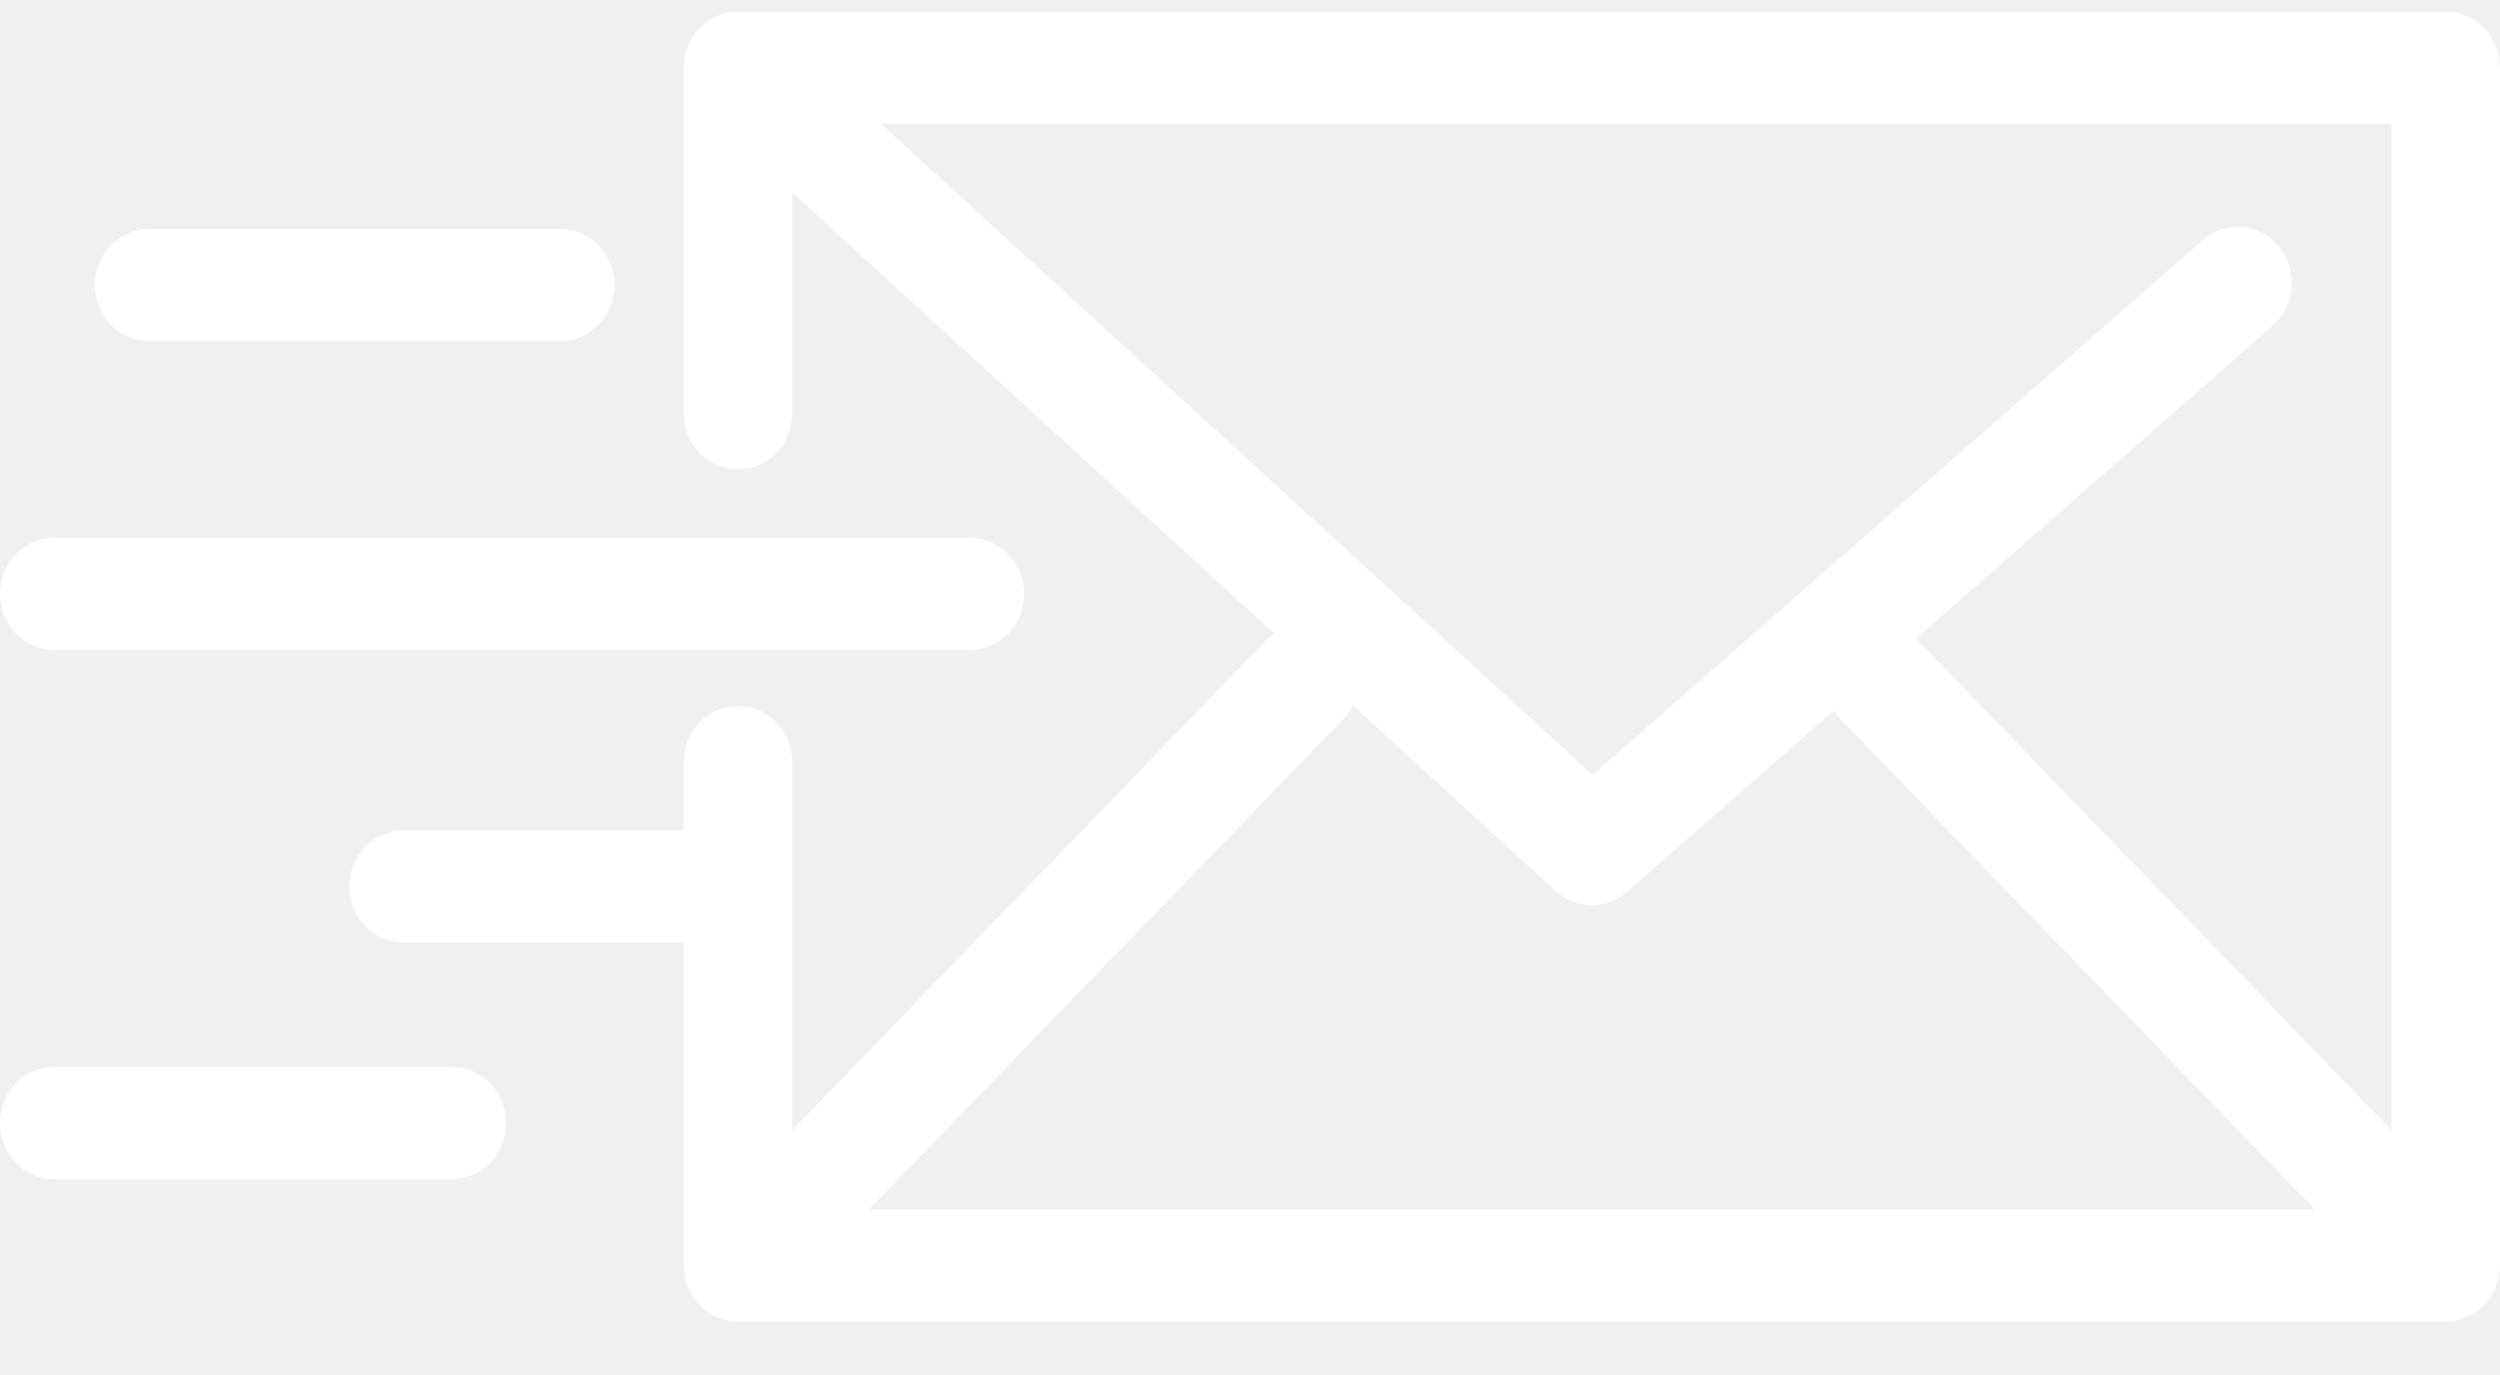
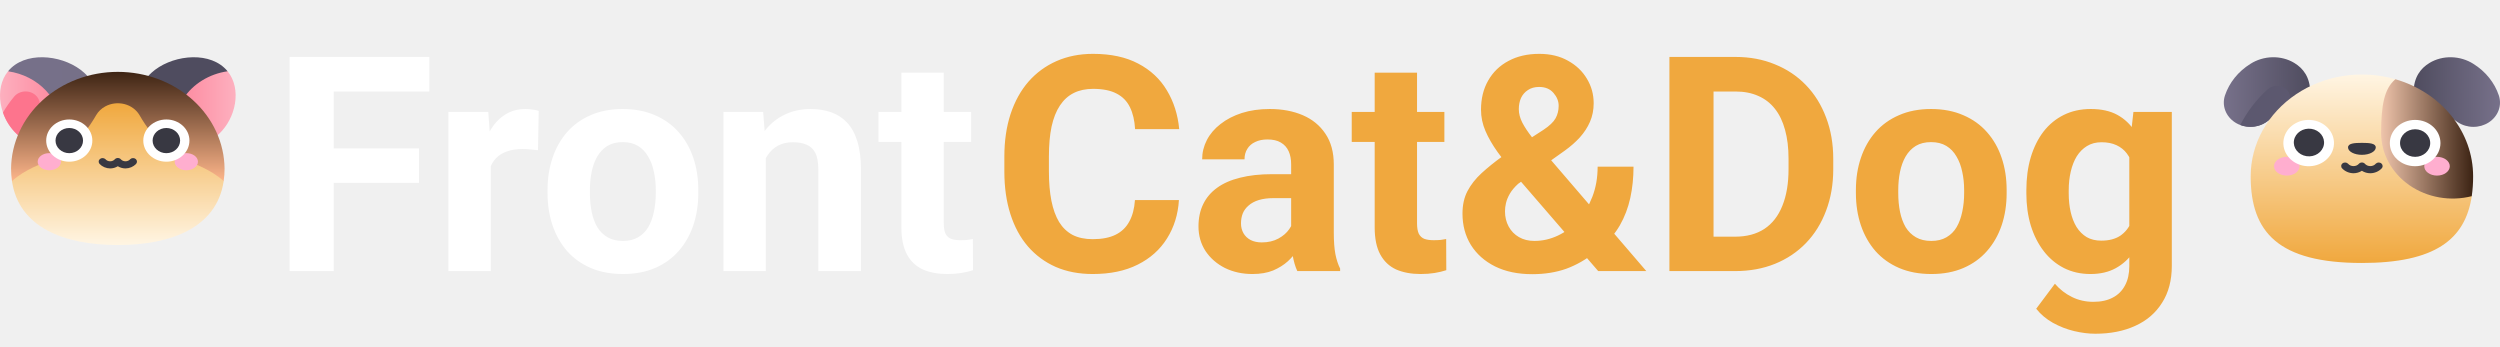
- <svg xmlns="http://www.w3.org/2000/svg" width="40" height="22" viewBox="0 0 40 22" fill="none">
-   <path d="M39.302 21.126C39.317 21.123 39.332 21.119 39.346 21.115C39.359 21.111 39.372 21.108 39.384 21.105C39.399 21.1 39.413 21.094 39.427 21.089C39.439 21.084 39.452 21.08 39.464 21.075C39.478 21.069 39.49 21.062 39.503 21.056C39.516 21.05 39.529 21.044 39.541 21.037C39.554 21.03 39.565 21.023 39.577 21.015C39.59 21.008 39.602 21 39.614 20.992C39.627 20.983 39.639 20.974 39.651 20.964C39.662 20.956 39.672 20.948 39.682 20.94C39.701 20.924 39.719 20.907 39.736 20.89C39.74 20.886 39.743 20.884 39.746 20.881C39.749 20.877 39.752 20.873 39.755 20.87C39.772 20.852 39.788 20.834 39.803 20.815C39.812 20.804 39.82 20.792 39.828 20.78C39.837 20.768 39.846 20.757 39.854 20.744C39.862 20.731 39.87 20.718 39.878 20.704C39.884 20.692 39.891 20.681 39.898 20.669C39.905 20.656 39.911 20.641 39.917 20.627C39.923 20.615 39.929 20.603 39.934 20.59C39.94 20.576 39.944 20.562 39.949 20.548C39.953 20.535 39.959 20.521 39.963 20.507C39.967 20.493 39.97 20.479 39.973 20.464C39.977 20.45 39.981 20.436 39.983 20.422C39.986 20.405 39.989 20.388 39.991 20.371C39.992 20.359 39.995 20.348 39.996 20.335C39.999 20.306 40 20.276 40 20.246V1.086C40 0.591 39.612 0.19 39.133 0.19H11.807C11.8 0.19 11.792 0.191 11.785 0.191C11.768 0.192 11.752 0.192 11.735 0.194C11.722 0.195 11.709 0.197 11.696 0.198C11.682 0.2 11.667 0.202 11.652 0.205C11.638 0.208 11.625 0.211 11.611 0.214C11.598 0.217 11.584 0.221 11.57 0.225C11.556 0.229 11.543 0.233 11.53 0.238C11.517 0.243 11.503 0.248 11.49 0.253C11.477 0.258 11.465 0.263 11.453 0.269C11.439 0.276 11.425 0.282 11.412 0.289C11.4 0.295 11.389 0.302 11.378 0.308C11.365 0.316 11.351 0.325 11.338 0.333C11.328 0.34 11.317 0.348 11.307 0.355C11.294 0.364 11.282 0.374 11.27 0.383C11.259 0.392 11.249 0.401 11.238 0.411C11.228 0.42 11.218 0.43 11.208 0.44C11.196 0.451 11.185 0.463 11.174 0.475C11.169 0.481 11.163 0.486 11.158 0.492C11.155 0.496 11.152 0.5 11.149 0.503C11.138 0.516 11.128 0.53 11.118 0.544C11.111 0.554 11.103 0.564 11.096 0.574C11.087 0.588 11.079 0.601 11.07 0.615C11.064 0.627 11.056 0.638 11.05 0.649C11.043 0.663 11.037 0.676 11.03 0.69C11.024 0.703 11.018 0.715 11.012 0.728C11.007 0.742 11.002 0.756 10.997 0.769C10.992 0.783 10.987 0.796 10.982 0.81C10.978 0.824 10.975 0.838 10.971 0.852C10.967 0.866 10.963 0.88 10.96 0.895C10.957 0.908 10.955 0.922 10.953 0.935C10.95 0.951 10.948 0.967 10.946 0.982C10.945 0.995 10.944 1.008 10.943 1.021C10.942 1.038 10.941 1.055 10.941 1.072C10.94 1.077 10.94 1.081 10.94 1.086V6.614C10.94 7.109 11.328 7.511 11.807 7.511C12.287 7.511 12.675 7.109 12.675 6.614V3.077L20.387 10.133C20.347 10.162 20.308 10.195 20.272 10.232L12.675 18.083V12.192C12.675 11.697 12.286 11.295 11.807 11.295C11.328 11.295 10.94 11.697 10.94 12.192V13.287H6.458C5.979 13.287 5.59 13.688 5.59 14.183C5.59 14.679 5.979 15.08 6.458 15.08H10.94V20.247C10.94 20.742 11.328 21.143 11.807 21.143H39.132C39.161 21.143 39.19 21.142 39.218 21.139C39.231 21.137 39.244 21.135 39.257 21.133C39.272 21.131 39.287 21.129 39.302 21.126ZM38.265 18.083L30.668 10.232C30.663 10.227 30.657 10.223 30.652 10.218L36.364 5.211C36.729 4.89 36.774 4.325 36.464 3.947C36.155 3.57 35.607 3.523 35.242 3.844L25.482 12.4L14.096 1.983H38.265V18.083ZM21.499 11.5C21.561 11.436 21.611 11.365 21.65 11.289L24.895 14.257C25.059 14.407 25.264 14.482 25.47 14.482C25.67 14.482 25.869 14.412 26.031 14.27L29.338 11.371C29.368 11.416 29.402 11.46 29.441 11.5L37.038 19.351H13.902L21.499 11.5Z" fill="white" />
-   <path d="M0.867 10.399H15.518C15.997 10.399 16.386 9.998 16.386 9.502C16.386 9.007 15.997 8.606 15.518 8.606H0.867C0.388 8.606 0 9.007 0 9.502C0 9.998 0.388 10.399 0.867 10.399Z" fill="white" />
-   <path d="M2.386 5.459H8.964C9.443 5.459 9.831 5.058 9.831 4.563C9.831 4.067 9.443 3.666 8.964 3.666H2.386C1.906 3.666 1.518 4.067 1.518 4.563C1.518 5.058 1.906 5.459 2.386 5.459Z" fill="white" />
-   <path d="M7.229 17.072H0.867C0.388 17.072 0 17.473 0 17.968C0 18.463 0.388 18.865 0.867 18.865H7.229C7.708 18.865 8.096 18.463 8.096 17.968C8.096 17.473 7.708 17.072 7.229 17.072Z" fill="white" />
+ <svg xmlns="http://www.w3.org/2000/svg" width="166" height="23" viewBox="0 0 166 23" fill="none">
+   <path d="M161.305 4.187C162.194 3.644 163.362 3.683 164.238 4.243C165.044 4.747 165.638 5.486 165.924 6.34C166.031 6.664 166.025 7.011 165.905 7.332C165.785 7.653 165.557 7.931 165.255 8.127C164.952 8.323 164.59 8.427 164.22 8.424C163.849 8.421 163.489 8.311 163.19 8.111L160.263 6.142C160.263 5.124 160.741 4.532 161.305 4.189V4.187Z" fill="url(#paint0_linear_1_14)" />
+   <path d="M152.355 4.187C151.466 3.644 150.298 3.683 149.423 4.243C148.617 4.747 148.023 5.486 147.737 6.34C147.63 6.664 147.636 7.011 147.756 7.332C147.876 7.653 148.104 7.931 148.406 8.127C148.709 8.323 149.071 8.427 149.442 8.424C149.812 8.421 150.172 8.311 150.471 8.111L153.398 6.142C153.398 5.124 152.92 4.532 152.356 4.189L152.355 4.187Z" fill="url(#paint1_linear_1_14)" />
+   <path d="M151.813 5.932C151.648 5.782 151.425 5.697 151.192 5.697C150.96 5.697 150.737 5.782 150.572 5.932C149.818 6.617 149.203 7.419 148.756 8.301C149.036 8.406 149.341 8.444 149.642 8.411C149.942 8.377 150.228 8.273 150.472 8.11L151.947 6.908C152.046 6.755 152.087 6.576 152.063 6.399C152.038 6.222 151.95 6.058 151.813 5.932Z" fill="#5C586F" />
+   <path d="M164.124 13.024C163.693 15.908 161.668 17.461 156.83 17.461C151.299 17.461 149.445 15.433 149.445 11.703C149.446 10.641 149.72 9.595 150.244 8.648C150.769 7.702 151.53 6.882 152.466 6.254C153.402 5.627 154.487 5.21 155.631 5.037C156.776 4.864 157.95 4.941 159.056 5.26L164.124 13.024Z" fill="url(#paint2_linear_1_14)" />
+   <path d="M164.215 11.704C164.217 12.146 164.187 12.588 164.124 13.026C163.419 13.205 162.678 13.232 161.96 13.106C161.241 12.979 160.565 12.703 159.982 12.298C159.4 11.893 158.928 11.371 158.602 10.771C158.277 10.172 158.108 9.512 158.107 8.843C158.107 6.982 158.315 5.886 159.054 5.261C160.551 5.694 161.858 6.552 162.787 7.711C163.715 8.869 164.215 10.268 164.215 11.704Z" fill="url(#paint3_linear_1_14)" />
+   <path d="M151.842 11.66C152.31 11.66 152.69 11.381 152.69 11.037C152.69 10.693 152.31 10.414 151.842 10.414C151.374 10.414 150.994 10.693 150.994 11.037C150.994 11.381 151.374 11.66 151.842 11.66Z" fill="#FFAECF" />
+   <path d="M161.818 11.66C162.286 11.66 162.666 11.381 162.666 11.037C162.666 10.693 162.286 10.414 161.818 10.414C161.35 10.414 160.97 10.693 160.97 11.037C160.97 11.381 161.35 11.66 161.818 11.66Z" fill="#FFAECF" />
+   <path d="M154.955 9.746C155.104 8.908 154.482 8.118 153.565 7.982C152.649 7.846 151.785 8.415 151.636 9.254C151.488 10.092 152.11 10.882 153.027 11.018C153.943 11.154 154.807 10.585 154.955 9.746Z" fill="white" />
+   <path d="M160.365 11.037C161.293 11.037 162.046 10.349 162.046 9.499C162.046 8.65 161.293 7.962 160.365 7.962C159.436 7.962 158.684 8.65 158.684 9.499C158.684 10.349 159.436 11.037 160.365 11.037Z" fill="white" />
+   <path d="M154.306 9.609C154.394 9.108 154.022 8.637 153.474 8.556C152.927 8.475 152.411 8.815 152.322 9.316C152.234 9.817 152.606 10.289 153.154 10.37C153.702 10.451 154.217 10.11 154.306 9.609Z" fill="#383842" />
+   <path d="M160.365 10.415C160.918 10.415 161.366 10.005 161.366 9.499C161.366 8.993 160.918 8.583 160.365 8.583C159.811 8.583 159.363 8.993 159.363 9.499C159.363 10.005 159.811 10.415 160.365 10.415Z" fill="#383842" />
+   <path d="M157.388 11.504C157.187 11.503 156.992 11.446 156.828 11.34C156.665 11.446 156.47 11.503 156.269 11.504C156.128 11.502 155.989 11.472 155.861 11.418C155.733 11.363 155.618 11.285 155.525 11.188C155.501 11.166 155.483 11.139 155.471 11.11C155.46 11.081 155.454 11.049 155.455 11.018C155.457 10.987 155.464 10.957 155.479 10.928C155.493 10.9 155.513 10.874 155.538 10.853C155.563 10.832 155.592 10.815 155.624 10.805C155.656 10.794 155.69 10.789 155.724 10.79C155.758 10.791 155.791 10.798 155.822 10.811C155.853 10.824 155.881 10.842 155.904 10.865C155.948 10.916 156.004 10.958 156.068 10.987C156.132 11.015 156.202 11.03 156.273 11.03C156.344 11.03 156.414 11.015 156.478 10.987C156.541 10.958 156.597 10.916 156.641 10.865C156.665 10.841 156.694 10.822 156.727 10.809C156.76 10.796 156.795 10.79 156.83 10.79C156.866 10.79 156.901 10.796 156.934 10.809C156.967 10.822 156.996 10.841 157.02 10.865C157.064 10.916 157.12 10.958 157.183 10.987C157.247 11.015 157.317 11.03 157.388 11.03C157.459 11.03 157.529 11.015 157.593 10.987C157.657 10.958 157.713 10.916 157.756 10.865C157.78 10.842 157.808 10.824 157.839 10.811C157.87 10.798 157.903 10.791 157.937 10.79C157.971 10.789 158.005 10.794 158.037 10.805C158.069 10.815 158.098 10.832 158.123 10.853C158.148 10.874 158.168 10.9 158.182 10.928C158.196 10.957 158.204 10.987 158.206 11.018C158.207 11.049 158.201 11.081 158.189 11.11C158.178 11.139 158.16 11.166 158.136 11.188C158.042 11.286 157.927 11.364 157.799 11.418C157.67 11.473 157.53 11.502 157.388 11.504H157.388Z" fill="#383842" />
+   <path d="M157.751 9.79C157.751 10.061 157.339 10.281 156.83 10.281C156.322 10.281 155.909 10.061 155.909 9.79C155.909 9.518 156.322 9.486 156.83 9.486C157.339 9.486 157.751 9.518 157.751 9.79Z" fill="#383842" />
+   <path d="M11.806 9.728C11.229 9.649 10.688 9.424 10.242 9.079C9.797 8.734 9.464 8.283 9.283 7.776C9.101 7.268 9.077 6.725 9.213 6.206C9.348 5.686 9.639 5.212 10.053 4.835C11.285 3.708 13.655 3.368 14.887 4.495C14.969 4.569 15.044 4.649 15.112 4.733L11.806 9.728Z" fill="url(#paint4_linear_1_14)" />
+   <path d="M14.515 8.916C14.165 9.237 13.738 9.478 13.267 9.619C12.796 9.76 12.296 9.797 11.806 9.728C11.611 9.202 11.544 8.642 11.61 8.089C11.676 7.536 11.874 7.003 12.189 6.528C12.503 6.052 12.928 5.645 13.433 5.335C13.938 5.025 14.511 4.819 15.112 4.733C16.069 5.906 15.665 7.865 14.515 8.916Z" fill="url(#paint5_linear_1_14)" />
+   <path d="M3.84 9.728C4.417 9.649 4.958 9.424 5.404 9.079C5.85 8.734 6.182 8.283 6.364 7.776C6.545 7.268 6.57 6.725 6.434 6.206C6.298 5.686 6.007 5.212 5.594 4.835C4.361 3.708 1.991 3.368 0.759 4.495C0.678 4.569 0.602 4.649 0.534 4.733L3.84 9.728Z" fill="url(#paint6_linear_1_14)" />
+   <path d="M1.131 8.916C1.481 9.237 1.909 9.478 2.379 9.619C2.85 9.76 3.35 9.797 3.84 9.728C3.987 9.333 4.061 8.918 4.061 8.501C4.061 7.592 3.705 6.712 3.058 6.021C2.412 5.331 1.516 4.874 0.534 4.734C-0.42 5.906 -0.019 7.865 1.131 8.916Z" fill="url(#paint7_linear_1_14)" />
+   <path d="M2.369 6.326C2.273 6.238 2.157 6.17 2.029 6.127C1.902 6.083 1.766 6.065 1.63 6.074C1.494 6.083 1.362 6.118 1.243 6.178C1.123 6.237 1.019 6.319 0.937 6.419C0.66 6.751 0.412 7.103 0.196 7.471C0.378 8.014 0.699 8.509 1.131 8.916C1.379 9.144 1.667 9.331 1.983 9.472L2.617 7.151C2.657 7.006 2.655 6.853 2.612 6.709C2.568 6.564 2.485 6.432 2.369 6.326Z" fill="#FD748D" />
+   <path d="M0.794 12.021C0.755 11.749 0.735 11.475 0.735 11.2C0.751 9.49 1.505 7.855 2.832 6.651C4.16 5.447 5.954 4.772 7.823 4.772C9.693 4.772 11.486 5.447 12.814 6.651C14.141 7.855 14.895 9.49 14.911 11.2C14.912 11.475 14.892 11.749 14.852 12.021L0.794 12.021Z" fill="url(#paint8_linear_1_14)" />
+   <path d="M14.853 12.021C14.403 15.08 11.427 16.27 7.823 16.27C4.22 16.27 1.243 15.08 0.794 12.02C2.624 10.419 4.455 10.984 6.387 7.644C6.525 7.405 6.732 7.206 6.986 7.068C7.175 6.964 7.386 6.897 7.605 6.87C7.823 6.843 8.046 6.857 8.259 6.91C8.471 6.964 8.67 7.057 8.842 7.183C9.015 7.309 9.158 7.466 9.262 7.644C11.191 10.984 13.025 10.419 14.855 12.021H14.853Z" fill="url(#paint9_linear_1_14)" />
+   <path d="M3.275 11.305C3.702 11.305 4.048 11.051 4.048 10.737C4.048 10.423 3.702 10.168 3.275 10.168C2.848 10.168 2.502 10.423 2.502 10.737C2.502 11.051 2.848 11.305 3.275 11.305Z" fill="#FFAECF" />
+   <path d="M12.371 11.305C12.798 11.305 13.144 11.051 13.144 10.737C13.144 10.423 12.798 10.168 12.371 10.168C11.944 10.168 11.598 10.423 11.598 10.737C11.598 11.051 11.944 11.305 12.371 11.305Z" fill="#FFAECF" />
+   <path d="M4.6 10.737C5.446 10.737 6.132 10.109 6.132 9.335C6.132 8.561 5.446 7.933 4.6 7.933C3.753 7.933 3.067 8.561 3.067 9.335C3.067 10.109 3.753 10.737 4.6 10.737Z" fill="white" />
+   <path d="M11.046 10.737C11.893 10.737 12.579 10.109 12.579 9.335C12.579 8.561 11.893 7.933 11.046 7.933C10.2 7.933 9.514 8.561 9.514 9.335C9.514 10.109 10.2 10.737 11.046 10.737Z" fill="white" />
+   <path d="M4.6 10.171C5.105 10.171 5.514 9.796 5.514 9.335C5.514 8.873 5.105 8.499 4.6 8.499C4.095 8.499 3.686 8.873 3.686 9.335C3.686 9.796 4.095 10.171 4.6 10.171Z" fill="#383842" />
+   <path d="M11.046 10.171C11.551 10.171 11.96 9.796 11.96 9.335C11.96 8.873 11.551 8.499 11.046 8.499C10.542 8.499 10.133 8.873 10.133 9.335C10.133 9.796 10.542 10.171 11.046 10.171Z" fill="#383842" />
+   <path d="M8.332 11.184C8.15 11.182 7.973 11.132 7.823 11.038C7.674 11.132 7.496 11.183 7.315 11.184C7.183 11.182 7.052 11.154 6.932 11.104C6.812 11.053 6.704 10.98 6.616 10.889C6.572 10.843 6.549 10.783 6.552 10.721C6.555 10.659 6.585 10.601 6.634 10.559C6.684 10.517 6.749 10.494 6.816 10.496C6.884 10.497 6.948 10.522 6.996 10.566C7.033 10.611 7.082 10.647 7.137 10.672C7.192 10.697 7.253 10.71 7.315 10.71C7.376 10.71 7.437 10.697 7.492 10.672C7.548 10.647 7.596 10.611 7.634 10.566C7.658 10.542 7.687 10.523 7.72 10.511C7.753 10.498 7.788 10.491 7.823 10.491C7.859 10.491 7.894 10.498 7.927 10.511C7.959 10.523 7.989 10.542 8.013 10.566C8.051 10.611 8.099 10.647 8.154 10.672C8.21 10.697 8.271 10.71 8.332 10.71C8.394 10.71 8.455 10.697 8.51 10.672C8.565 10.647 8.614 10.611 8.651 10.566C8.699 10.522 8.763 10.497 8.83 10.496C8.898 10.494 8.963 10.517 9.013 10.559C9.062 10.601 9.092 10.659 9.095 10.721C9.098 10.783 9.075 10.843 9.031 10.889C8.943 10.98 8.835 11.053 8.715 11.104C8.595 11.154 8.465 11.182 8.332 11.184H8.332Z" fill="#383842" />
+   <path d="M22.158 3.781V18H19.228V3.781H22.158ZM27.822 9.855V12.141H21.357V9.855H27.822ZM28.506 3.781V6.076H21.357V3.781H28.506ZM32.588 9.738V18H29.775V7.434H32.422L32.588 9.738ZM35.771 7.365L35.722 9.973C35.586 9.953 35.42 9.937 35.224 9.924C35.036 9.904 34.863 9.895 34.707 9.895C34.31 9.895 33.965 9.947 33.672 10.051C33.385 10.148 33.144 10.295 32.949 10.49C32.76 10.685 32.617 10.923 32.519 11.203C32.428 11.483 32.376 11.802 32.363 12.16L31.797 11.984C31.797 11.301 31.865 10.672 32.002 10.1C32.139 9.52 32.337 9.016 32.597 8.586C32.864 8.156 33.19 7.824 33.574 7.59C33.958 7.355 34.398 7.238 34.892 7.238C35.049 7.238 35.208 7.251 35.371 7.277C35.534 7.297 35.667 7.326 35.771 7.365ZM36.357 12.824V12.619C36.357 11.844 36.468 11.132 36.689 10.48C36.911 9.823 37.233 9.253 37.656 8.771C38.079 8.29 38.6 7.915 39.219 7.648C39.837 7.375 40.547 7.238 41.347 7.238C42.148 7.238 42.861 7.375 43.486 7.648C44.111 7.915 44.635 8.29 45.058 8.771C45.488 9.253 45.814 9.823 46.035 10.48C46.256 11.132 46.367 11.844 46.367 12.619V12.824C46.367 13.592 46.256 14.305 46.035 14.963C45.814 15.614 45.488 16.184 45.058 16.672C44.635 17.154 44.114 17.528 43.496 17.795C42.877 18.062 42.168 18.195 41.367 18.195C40.566 18.195 39.853 18.062 39.228 17.795C38.61 17.528 38.086 17.154 37.656 16.672C37.233 16.184 36.911 15.614 36.689 14.963C36.468 14.305 36.357 13.592 36.357 12.824ZM39.17 12.619V12.824C39.17 13.267 39.209 13.68 39.287 14.065C39.365 14.449 39.489 14.787 39.658 15.08C39.834 15.367 40.062 15.591 40.342 15.754C40.622 15.917 40.963 15.998 41.367 15.998C41.758 15.998 42.093 15.917 42.373 15.754C42.653 15.591 42.877 15.367 43.047 15.08C43.216 14.787 43.34 14.449 43.418 14.065C43.502 13.68 43.545 13.267 43.545 12.824V12.619C43.545 12.19 43.502 11.786 43.418 11.408C43.34 11.024 43.213 10.685 43.037 10.393C42.868 10.093 42.643 9.859 42.363 9.689C42.083 9.52 41.745 9.436 41.347 9.436C40.95 9.436 40.612 9.52 40.332 9.689C40.058 9.859 39.834 10.093 39.658 10.393C39.489 10.685 39.365 11.024 39.287 11.408C39.209 11.786 39.17 12.19 39.17 12.619ZM50.849 9.689V18H48.037V7.434H50.674L50.849 9.689ZM50.439 12.346H49.678C49.678 11.565 49.779 10.861 49.98 10.236C50.182 9.605 50.465 9.068 50.83 8.625C51.194 8.176 51.627 7.834 52.129 7.6C52.636 7.359 53.203 7.238 53.828 7.238C54.323 7.238 54.775 7.31 55.185 7.453C55.596 7.596 55.947 7.824 56.24 8.137C56.539 8.449 56.767 8.863 56.924 9.377C57.086 9.891 57.168 10.52 57.168 11.262V18H54.336V11.252C54.336 10.783 54.271 10.419 54.14 10.158C54.01 9.898 53.818 9.715 53.564 9.611C53.317 9.501 53.011 9.445 52.646 9.445C52.269 9.445 51.94 9.52 51.66 9.67C51.386 9.82 51.159 10.028 50.976 10.295C50.801 10.555 50.667 10.861 50.576 11.213C50.485 11.565 50.439 11.942 50.439 12.346ZM64.482 7.434V9.426H58.33V7.434H64.482ZM59.853 4.826H62.666V14.816C62.666 15.122 62.705 15.357 62.783 15.52C62.868 15.682 62.991 15.796 63.154 15.861C63.317 15.92 63.522 15.949 63.769 15.949C63.945 15.949 64.101 15.943 64.238 15.93C64.381 15.91 64.502 15.891 64.599 15.871L64.609 17.941C64.368 18.02 64.108 18.081 63.828 18.127C63.548 18.172 63.239 18.195 62.9 18.195C62.282 18.195 61.741 18.094 61.279 17.893C60.823 17.684 60.472 17.352 60.224 16.896C59.977 16.441 59.853 15.842 59.853 15.1V4.826Z" fill="white" />
+   <path d="M75.361 13.283H78.281C78.222 14.24 77.958 15.09 77.49 15.832C77.027 16.574 76.379 17.154 75.546 17.57C74.719 17.987 73.723 18.195 72.558 18.195C71.646 18.195 70.829 18.039 70.107 17.727C69.384 17.408 68.766 16.952 68.251 16.359C67.743 15.767 67.356 15.051 67.089 14.211C66.822 13.371 66.689 12.43 66.689 11.389V10.402C66.689 9.361 66.825 8.42 67.099 7.58C67.379 6.734 67.776 6.014 68.29 5.422C68.811 4.829 69.433 4.374 70.156 4.055C70.878 3.736 71.686 3.576 72.577 3.576C73.762 3.576 74.762 3.791 75.575 4.221C76.396 4.65 77.031 5.243 77.48 5.998C77.936 6.753 78.209 7.613 78.3 8.576H75.37C75.338 8.003 75.224 7.518 75.029 7.121C74.833 6.717 74.537 6.415 74.14 6.213C73.749 6.005 73.228 5.9 72.577 5.9C72.089 5.9 71.663 5.992 71.298 6.174C70.933 6.356 70.627 6.633 70.38 7.004C70.133 7.375 69.947 7.844 69.823 8.41C69.706 8.97 69.648 9.628 69.648 10.383V11.389C69.648 12.124 69.703 12.772 69.814 13.332C69.924 13.885 70.094 14.354 70.322 14.738C70.556 15.116 70.855 15.402 71.22 15.598C71.591 15.787 72.037 15.881 72.558 15.881C73.17 15.881 73.674 15.783 74.072 15.588C74.469 15.393 74.771 15.103 74.98 14.719C75.195 14.335 75.322 13.856 75.361 13.283ZM85.732 15.617V10.91C85.732 10.572 85.676 10.282 85.566 10.041C85.455 9.794 85.282 9.602 85.048 9.465C84.82 9.328 84.524 9.26 84.159 9.26C83.847 9.26 83.577 9.315 83.349 9.426C83.121 9.53 82.945 9.683 82.822 9.885C82.698 10.08 82.636 10.311 82.636 10.578H79.823C79.823 10.129 79.928 9.702 80.136 9.299C80.344 8.895 80.647 8.54 81.044 8.234C81.441 7.922 81.913 7.678 82.46 7.502C83.014 7.326 83.632 7.238 84.316 7.238C85.136 7.238 85.865 7.375 86.503 7.648C87.141 7.922 87.642 8.332 88.007 8.879C88.378 9.426 88.564 10.109 88.564 10.93V15.451C88.564 16.031 88.6 16.506 88.671 16.877C88.743 17.241 88.847 17.561 88.984 17.834V18H86.142C86.005 17.713 85.901 17.355 85.829 16.926C85.764 16.49 85.732 16.053 85.732 15.617ZM86.103 11.565L86.122 13.156H84.55C84.179 13.156 83.857 13.199 83.583 13.283C83.31 13.368 83.085 13.488 82.909 13.645C82.734 13.794 82.603 13.97 82.519 14.172C82.441 14.374 82.402 14.595 82.402 14.836C82.402 15.077 82.457 15.295 82.568 15.49C82.678 15.679 82.838 15.829 83.046 15.94C83.254 16.044 83.499 16.096 83.779 16.096C84.202 16.096 84.57 16.011 84.882 15.842C85.195 15.672 85.436 15.464 85.605 15.217C85.781 14.969 85.872 14.735 85.878 14.514L86.62 15.705C86.516 15.972 86.373 16.249 86.191 16.535C86.015 16.822 85.79 17.092 85.517 17.346C85.243 17.593 84.915 17.798 84.531 17.961C84.146 18.117 83.691 18.195 83.163 18.195C82.493 18.195 81.884 18.062 81.337 17.795C80.797 17.521 80.367 17.147 80.048 16.672C79.736 16.19 79.579 15.643 79.579 15.031C79.579 14.478 79.683 13.986 79.892 13.557C80.1 13.127 80.406 12.766 80.81 12.473C81.22 12.173 81.731 11.949 82.343 11.799C82.955 11.643 83.665 11.565 84.472 11.565H86.103ZM95.907 7.434V9.426H89.755V7.434H95.907ZM91.279 4.826H94.091V14.816C94.091 15.122 94.13 15.357 94.208 15.52C94.293 15.682 94.417 15.796 94.579 15.861C94.742 15.92 94.947 15.949 95.195 15.949C95.37 15.949 95.527 15.943 95.663 15.93C95.807 15.91 95.927 15.891 96.025 15.871L96.034 17.941C95.793 18.02 95.533 18.081 95.253 18.127C94.973 18.172 94.664 18.195 94.325 18.195C93.707 18.195 93.167 18.094 92.704 17.893C92.249 17.684 91.897 17.352 91.65 16.896C91.402 16.441 91.279 15.842 91.279 15.1V4.826ZM99.745 10.393L102.48 8.625C102.883 8.358 103.154 8.101 103.29 7.854C103.427 7.606 103.495 7.329 103.495 7.023C103.495 6.717 103.381 6.434 103.154 6.174C102.926 5.907 102.607 5.773 102.197 5.773C101.904 5.773 101.656 5.842 101.454 5.979C101.253 6.109 101.1 6.285 100.995 6.506C100.898 6.727 100.849 6.975 100.849 7.248C100.849 7.541 100.927 7.84 101.083 8.146C101.24 8.446 101.451 8.765 101.718 9.104C101.985 9.436 102.281 9.797 102.607 10.188L109.316 18H106.122L100.654 11.672C100.191 11.099 99.788 10.575 99.443 10.1C99.098 9.618 98.827 9.149 98.632 8.693C98.437 8.238 98.339 7.769 98.339 7.287C98.339 6.545 98.499 5.897 98.818 5.344C99.137 4.784 99.586 4.351 100.165 4.045C100.745 3.732 101.425 3.576 102.206 3.576C102.942 3.576 103.58 3.729 104.12 4.035C104.661 4.335 105.077 4.732 105.37 5.227C105.67 5.721 105.82 6.265 105.82 6.857C105.82 7.3 105.738 7.71 105.575 8.088C105.413 8.459 105.188 8.804 104.902 9.123C104.615 9.436 104.286 9.725 103.915 9.992L100.8 12.209C100.559 12.43 100.377 12.648 100.253 12.863C100.129 13.078 100.045 13.283 99.999 13.479C99.954 13.667 99.931 13.85 99.931 14.025C99.931 14.403 100.012 14.742 100.175 15.041C100.338 15.341 100.566 15.575 100.859 15.744C101.152 15.913 101.493 15.998 101.884 15.998C102.418 15.998 102.935 15.881 103.437 15.646C103.938 15.412 104.387 15.077 104.784 14.641C105.182 14.198 105.497 13.674 105.732 13.068C105.966 12.463 106.083 11.796 106.083 11.066H108.466C108.466 11.796 108.394 12.489 108.251 13.146C108.108 13.797 107.877 14.403 107.558 14.963C107.239 15.516 106.816 16.008 106.288 16.438C106.249 16.47 106.194 16.519 106.122 16.584C106.057 16.643 106.002 16.688 105.956 16.721C105.331 17.222 104.68 17.596 104.003 17.844C103.326 18.085 102.571 18.205 101.738 18.205C100.787 18.205 99.963 18.033 99.267 17.688C98.577 17.342 98.043 16.867 97.665 16.262C97.294 15.656 97.109 14.963 97.109 14.182C97.109 13.609 97.219 13.111 97.441 12.688C97.668 12.258 97.981 11.861 98.378 11.496C98.775 11.132 99.231 10.764 99.745 10.393ZM115.214 18H112.118L112.138 15.715H115.214C115.982 15.715 116.63 15.542 117.157 15.197C117.685 14.846 118.082 14.335 118.349 13.664C118.622 12.993 118.759 12.183 118.759 11.232V10.539C118.759 9.81 118.681 9.169 118.525 8.615C118.375 8.062 118.15 7.596 117.851 7.219C117.551 6.841 117.184 6.558 116.747 6.369C116.311 6.174 115.81 6.076 115.243 6.076H112.06V3.781H115.243C116.194 3.781 117.063 3.944 117.851 4.27C118.645 4.589 119.332 5.048 119.911 5.646C120.491 6.245 120.937 6.962 121.249 7.795C121.568 8.622 121.728 9.543 121.728 10.559V11.232C121.728 12.242 121.568 13.163 121.249 13.996C120.937 14.829 120.491 15.546 119.911 16.145C119.338 16.737 118.652 17.196 117.851 17.521C117.057 17.84 116.178 18 115.214 18ZM113.779 3.781V18H110.849V3.781H113.779ZM123.232 12.824V12.619C123.232 11.844 123.342 11.132 123.564 10.48C123.785 9.823 124.107 9.253 124.531 8.771C124.954 8.29 125.475 7.915 126.093 7.648C126.712 7.375 127.421 7.238 128.222 7.238C129.023 7.238 129.736 7.375 130.361 7.648C130.986 7.915 131.51 8.29 131.933 8.771C132.363 9.253 132.688 9.823 132.909 10.48C133.131 11.132 133.241 11.844 133.241 12.619V12.824C133.241 13.592 133.131 14.305 132.909 14.963C132.688 15.614 132.363 16.184 131.933 16.672C131.51 17.154 130.989 17.528 130.37 17.795C129.752 18.062 129.042 18.195 128.241 18.195C127.441 18.195 126.728 18.062 126.103 17.795C125.484 17.528 124.96 17.154 124.531 16.672C124.107 16.184 123.785 15.614 123.564 14.963C123.342 14.305 123.232 13.592 123.232 12.824ZM126.044 12.619V12.824C126.044 13.267 126.083 13.68 126.161 14.065C126.24 14.449 126.363 14.787 126.532 15.08C126.708 15.367 126.936 15.591 127.216 15.754C127.496 15.917 127.838 15.998 128.241 15.998C128.632 15.998 128.967 15.917 129.247 15.754C129.527 15.591 129.752 15.367 129.921 15.08C130.09 14.787 130.214 14.449 130.292 14.065C130.377 13.68 130.419 13.267 130.419 12.824V12.619C130.419 12.19 130.377 11.786 130.292 11.408C130.214 11.024 130.087 10.685 129.911 10.393C129.742 10.093 129.517 9.859 129.238 9.689C128.958 9.52 128.619 9.436 128.222 9.436C127.825 9.436 127.486 9.52 127.206 9.689C126.933 9.859 126.708 10.093 126.532 10.393C126.363 10.685 126.24 11.024 126.161 11.408C126.083 11.786 126.044 12.19 126.044 12.619ZM141.659 7.434H144.208V17.648C144.208 18.612 143.993 19.429 143.564 20.1C143.141 20.777 142.548 21.288 141.786 21.633C141.025 21.984 140.139 22.16 139.13 22.16C138.687 22.16 138.219 22.102 137.724 21.984C137.236 21.867 136.767 21.685 136.318 21.438C135.875 21.19 135.504 20.878 135.204 20.5L136.445 18.84C136.77 19.217 137.148 19.51 137.577 19.719C138.007 19.934 138.482 20.041 139.003 20.041C139.511 20.041 139.941 19.947 140.292 19.758C140.644 19.576 140.914 19.305 141.103 18.947C141.292 18.596 141.386 18.169 141.386 17.668V9.875L141.659 7.434ZM134.55 12.844V12.639C134.55 11.831 134.648 11.099 134.843 10.441C135.045 9.777 135.328 9.208 135.693 8.732C136.064 8.257 136.513 7.889 137.04 7.629C137.568 7.368 138.163 7.238 138.827 7.238C139.531 7.238 140.12 7.368 140.595 7.629C141.07 7.889 141.461 8.26 141.767 8.742C142.073 9.217 142.31 9.781 142.48 10.432C142.656 11.076 142.792 11.783 142.89 12.551V13C142.792 13.736 142.646 14.419 142.45 15.051C142.255 15.682 141.998 16.236 141.679 16.711C141.36 17.18 140.963 17.544 140.488 17.805C140.019 18.065 139.459 18.195 138.808 18.195C138.157 18.195 137.568 18.062 137.04 17.795C136.519 17.528 136.073 17.154 135.702 16.672C135.331 16.19 135.045 15.624 134.843 14.973C134.648 14.322 134.55 13.612 134.55 12.844ZM137.363 12.639V12.844C137.363 13.28 137.405 13.687 137.49 14.065C137.574 14.442 137.704 14.777 137.88 15.07C138.062 15.357 138.287 15.581 138.554 15.744C138.827 15.9 139.15 15.979 139.521 15.979C140.035 15.979 140.455 15.871 140.781 15.656C141.106 15.435 141.35 15.132 141.513 14.748C141.676 14.364 141.77 13.921 141.796 13.42V12.141C141.783 11.73 141.728 11.363 141.63 11.037C141.532 10.705 141.396 10.422 141.22 10.188C141.044 9.953 140.816 9.771 140.536 9.641C140.256 9.51 139.924 9.445 139.54 9.445C139.169 9.445 138.847 9.53 138.573 9.699C138.307 9.862 138.082 10.087 137.9 10.373C137.724 10.659 137.59 10.998 137.499 11.389C137.408 11.773 137.363 12.19 137.363 12.639Z" fill="#F0A83E" />
+   <defs>
+     <linearGradient id="paint0_linear_1_14" x1="160.265" y1="6.111" x2="166.002" y2="6.111" gradientUnits="userSpaceOnUse">
+       <stop stop-color="#4F4C5F" />
+       <stop offset="1" stop-color="#77718A" />
+     </linearGradient>
+     <linearGradient id="paint1_linear_1_14" x1="147.66" y1="6.111" x2="153.397" y2="6.111" gradientUnits="userSpaceOnUse">
+       <stop stop-color="#77718A" />
+       <stop offset="1" stop-color="#4F4C5F" />
+     </linearGradient>
+     <linearGradient id="paint2_linear_1_14" x1="156.786" y1="17.46" x2="156.786" y2="4.946" gradientUnits="userSpaceOnUse">
+       <stop stop-color="#F0A83E" />
+       <stop offset="1" stop-color="#FFF5E3" />
+     </linearGradient>
+     <linearGradient id="paint3_linear_1_14" x1="158.108" y1="9.22" x2="164.216" y2="9.22" gradientUnits="userSpaceOnUse">
+       <stop stop-color="#EFC4AB" />
+       <stop offset="1" stop-color="#3C2313" />
+     </linearGradient>
+     <linearGradient id="paint4_linear_1_14" x1="980.617" y1="1417.93" x2="1671.34" y2="1417.93" gradientUnits="userSpaceOnUse">
+       <stop stop-color="#4F4C5F" />
+       <stop offset="1" stop-color="#77718A" />
+     </linearGradient>
+     <linearGradient id="paint5_linear_1_14" x1="11.586" y1="7.247" x2="15.647" y2="7.247" gradientUnits="userSpaceOnUse">
+       <stop stop-color="#FD869C" />
+       <stop offset="1" stop-color="#FDB0BF" />
+     </linearGradient>
+     <linearGradient id="paint6_linear_1_14" x1="-20" y1="1417.93" x2="670.724" y2="1417.93" gradientUnits="userSpaceOnUse">
+       <stop stop-color="#77718A" />
+       <stop offset="1" stop-color="#4F4C5F" />
+     </linearGradient>
+     <linearGradient id="paint7_linear_1_14" x1="-0" y1="7.247" x2="4.061" y2="7.247" gradientUnits="userSpaceOnUse">
+       <stop stop-color="#FDB0BF" />
+       <stop offset="1" stop-color="#FD869C" />
+     </linearGradient>
+     <linearGradient id="paint8_linear_1_14" x1="7.824" y1="12.021" x2="7.824" y2="4.717" gradientUnits="userSpaceOnUse">
+       <stop stop-color="#FDB58A" />
+       <stop offset="1" stop-color="#3C2313" />
+     </linearGradient>
+     <linearGradient id="paint9_linear_1_14" x1="7.824" y1="16.27" x2="7.824" y2="6.856" gradientUnits="userSpaceOnUse">
+       <stop stop-color="#FFF5E3" />
+       <stop offset="1" stop-color="#F0A83E" />
+     </linearGradient>
+   </defs>
</svg>
